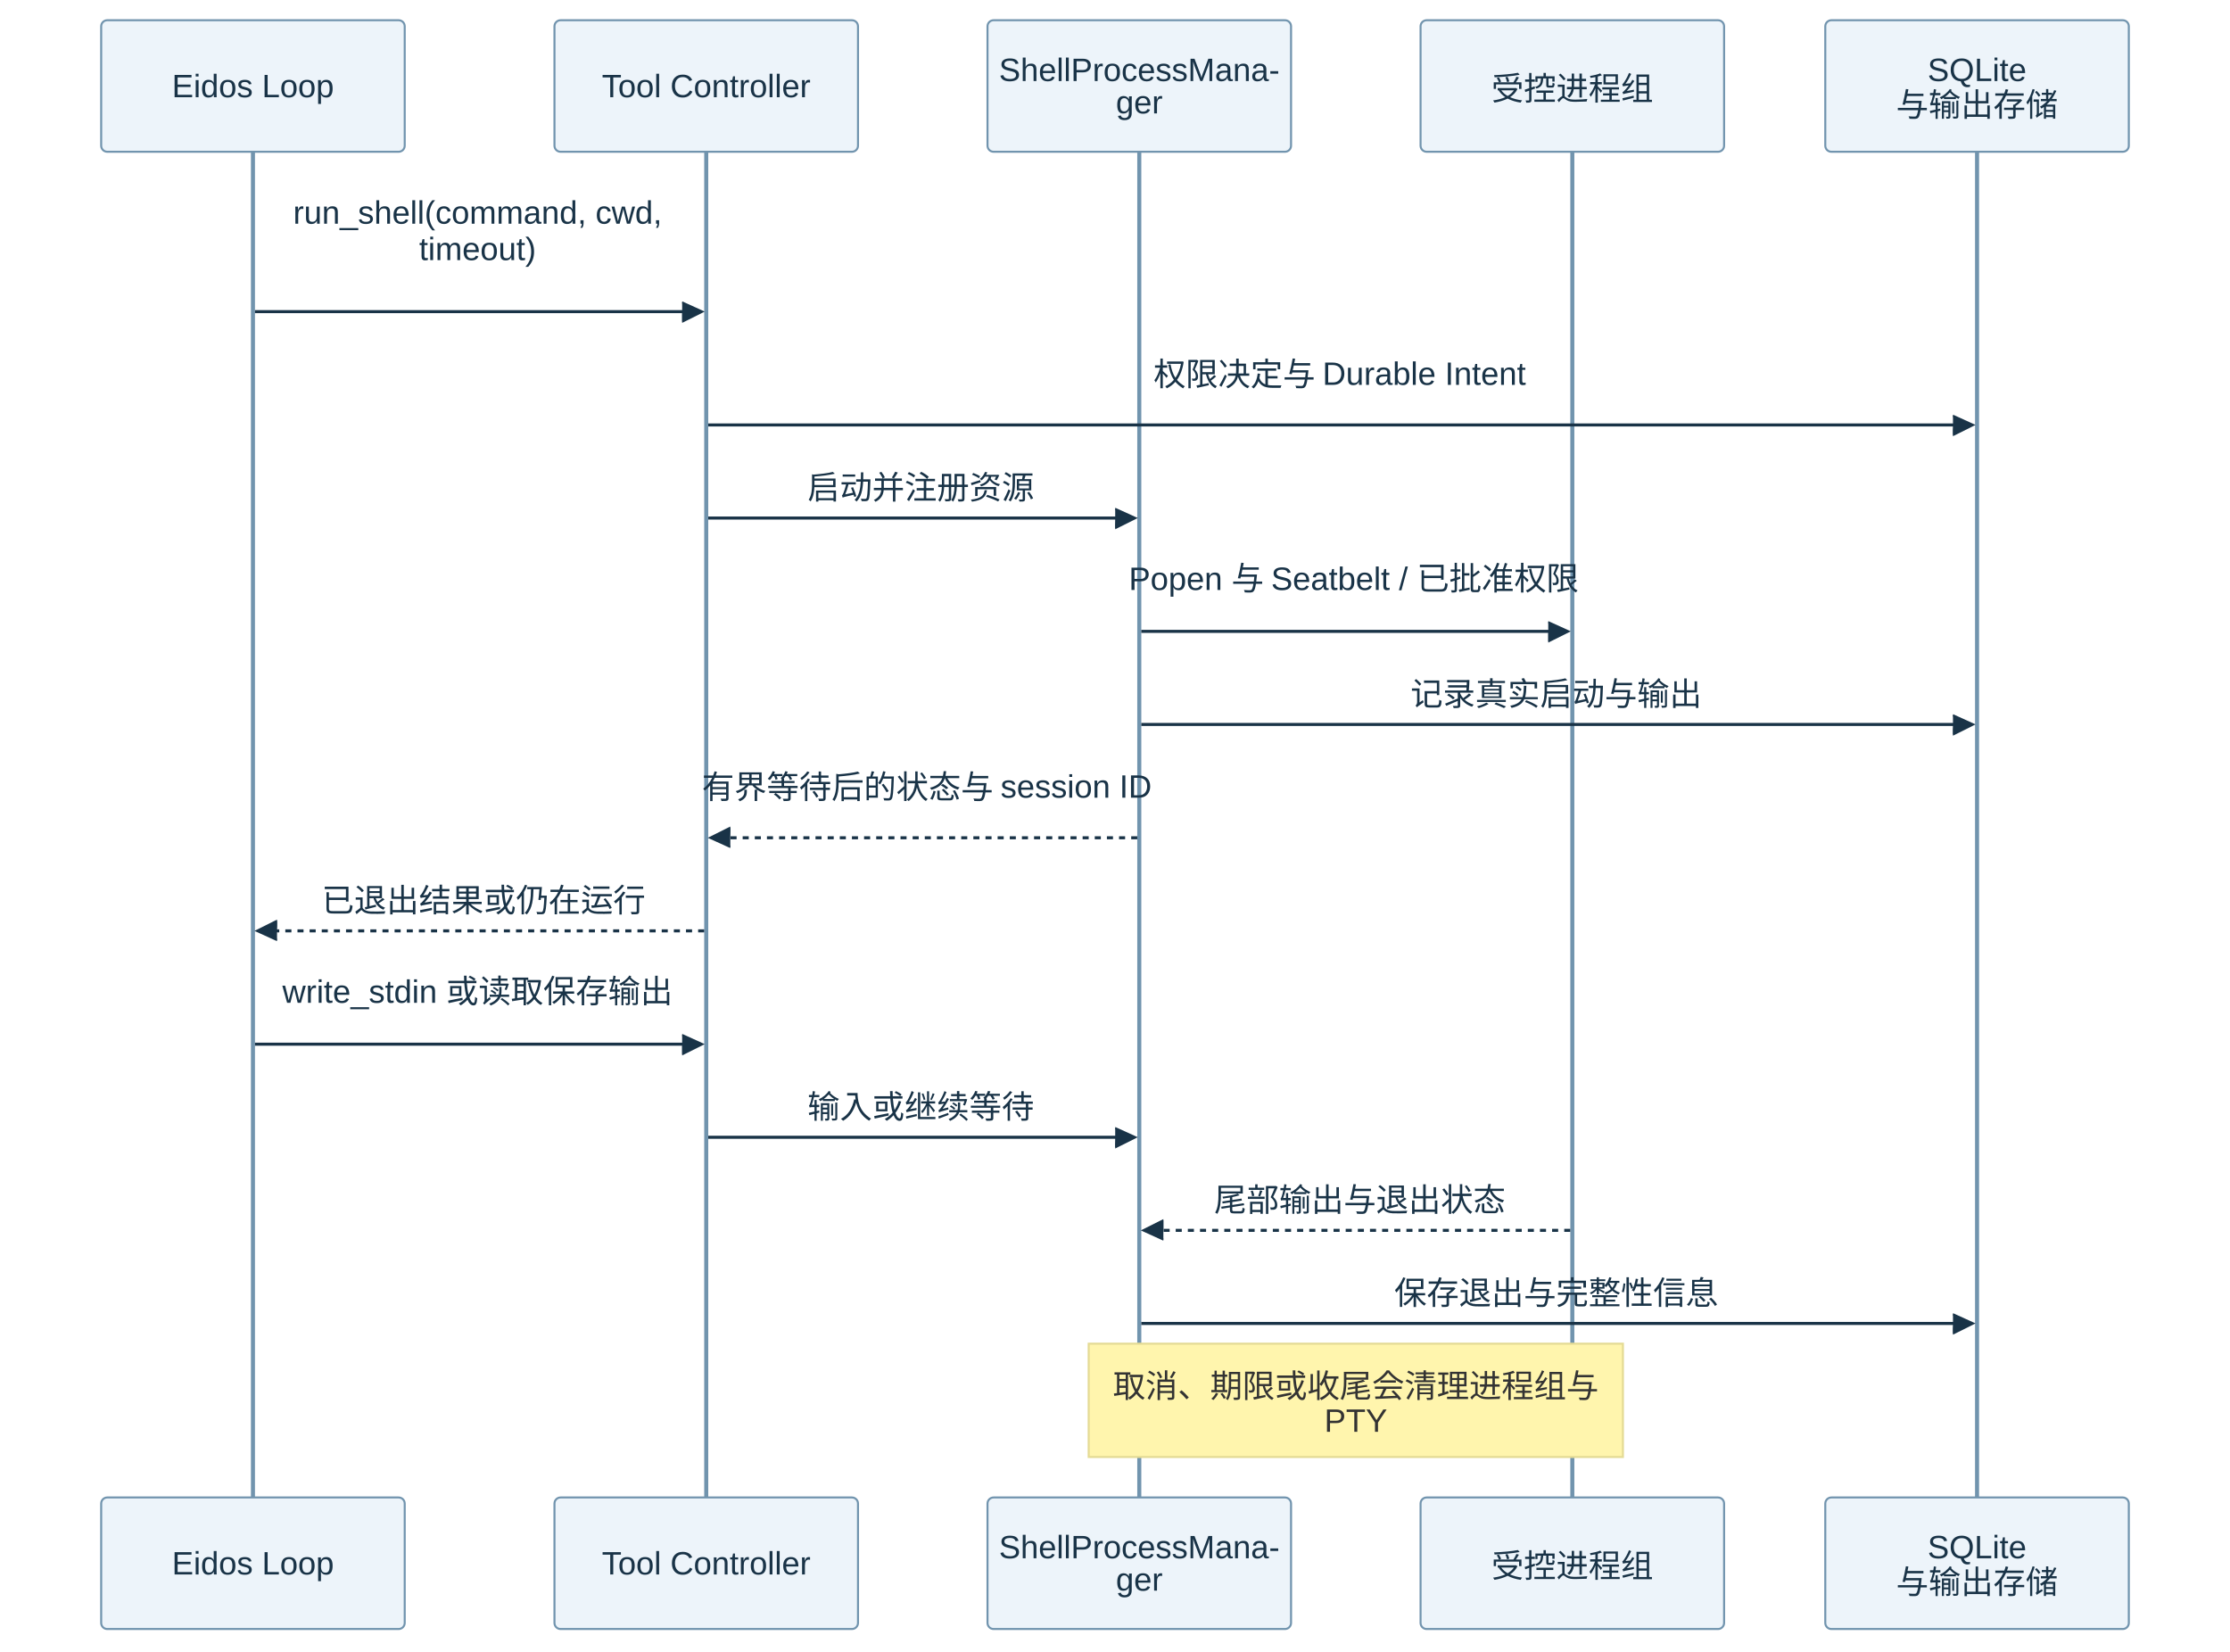
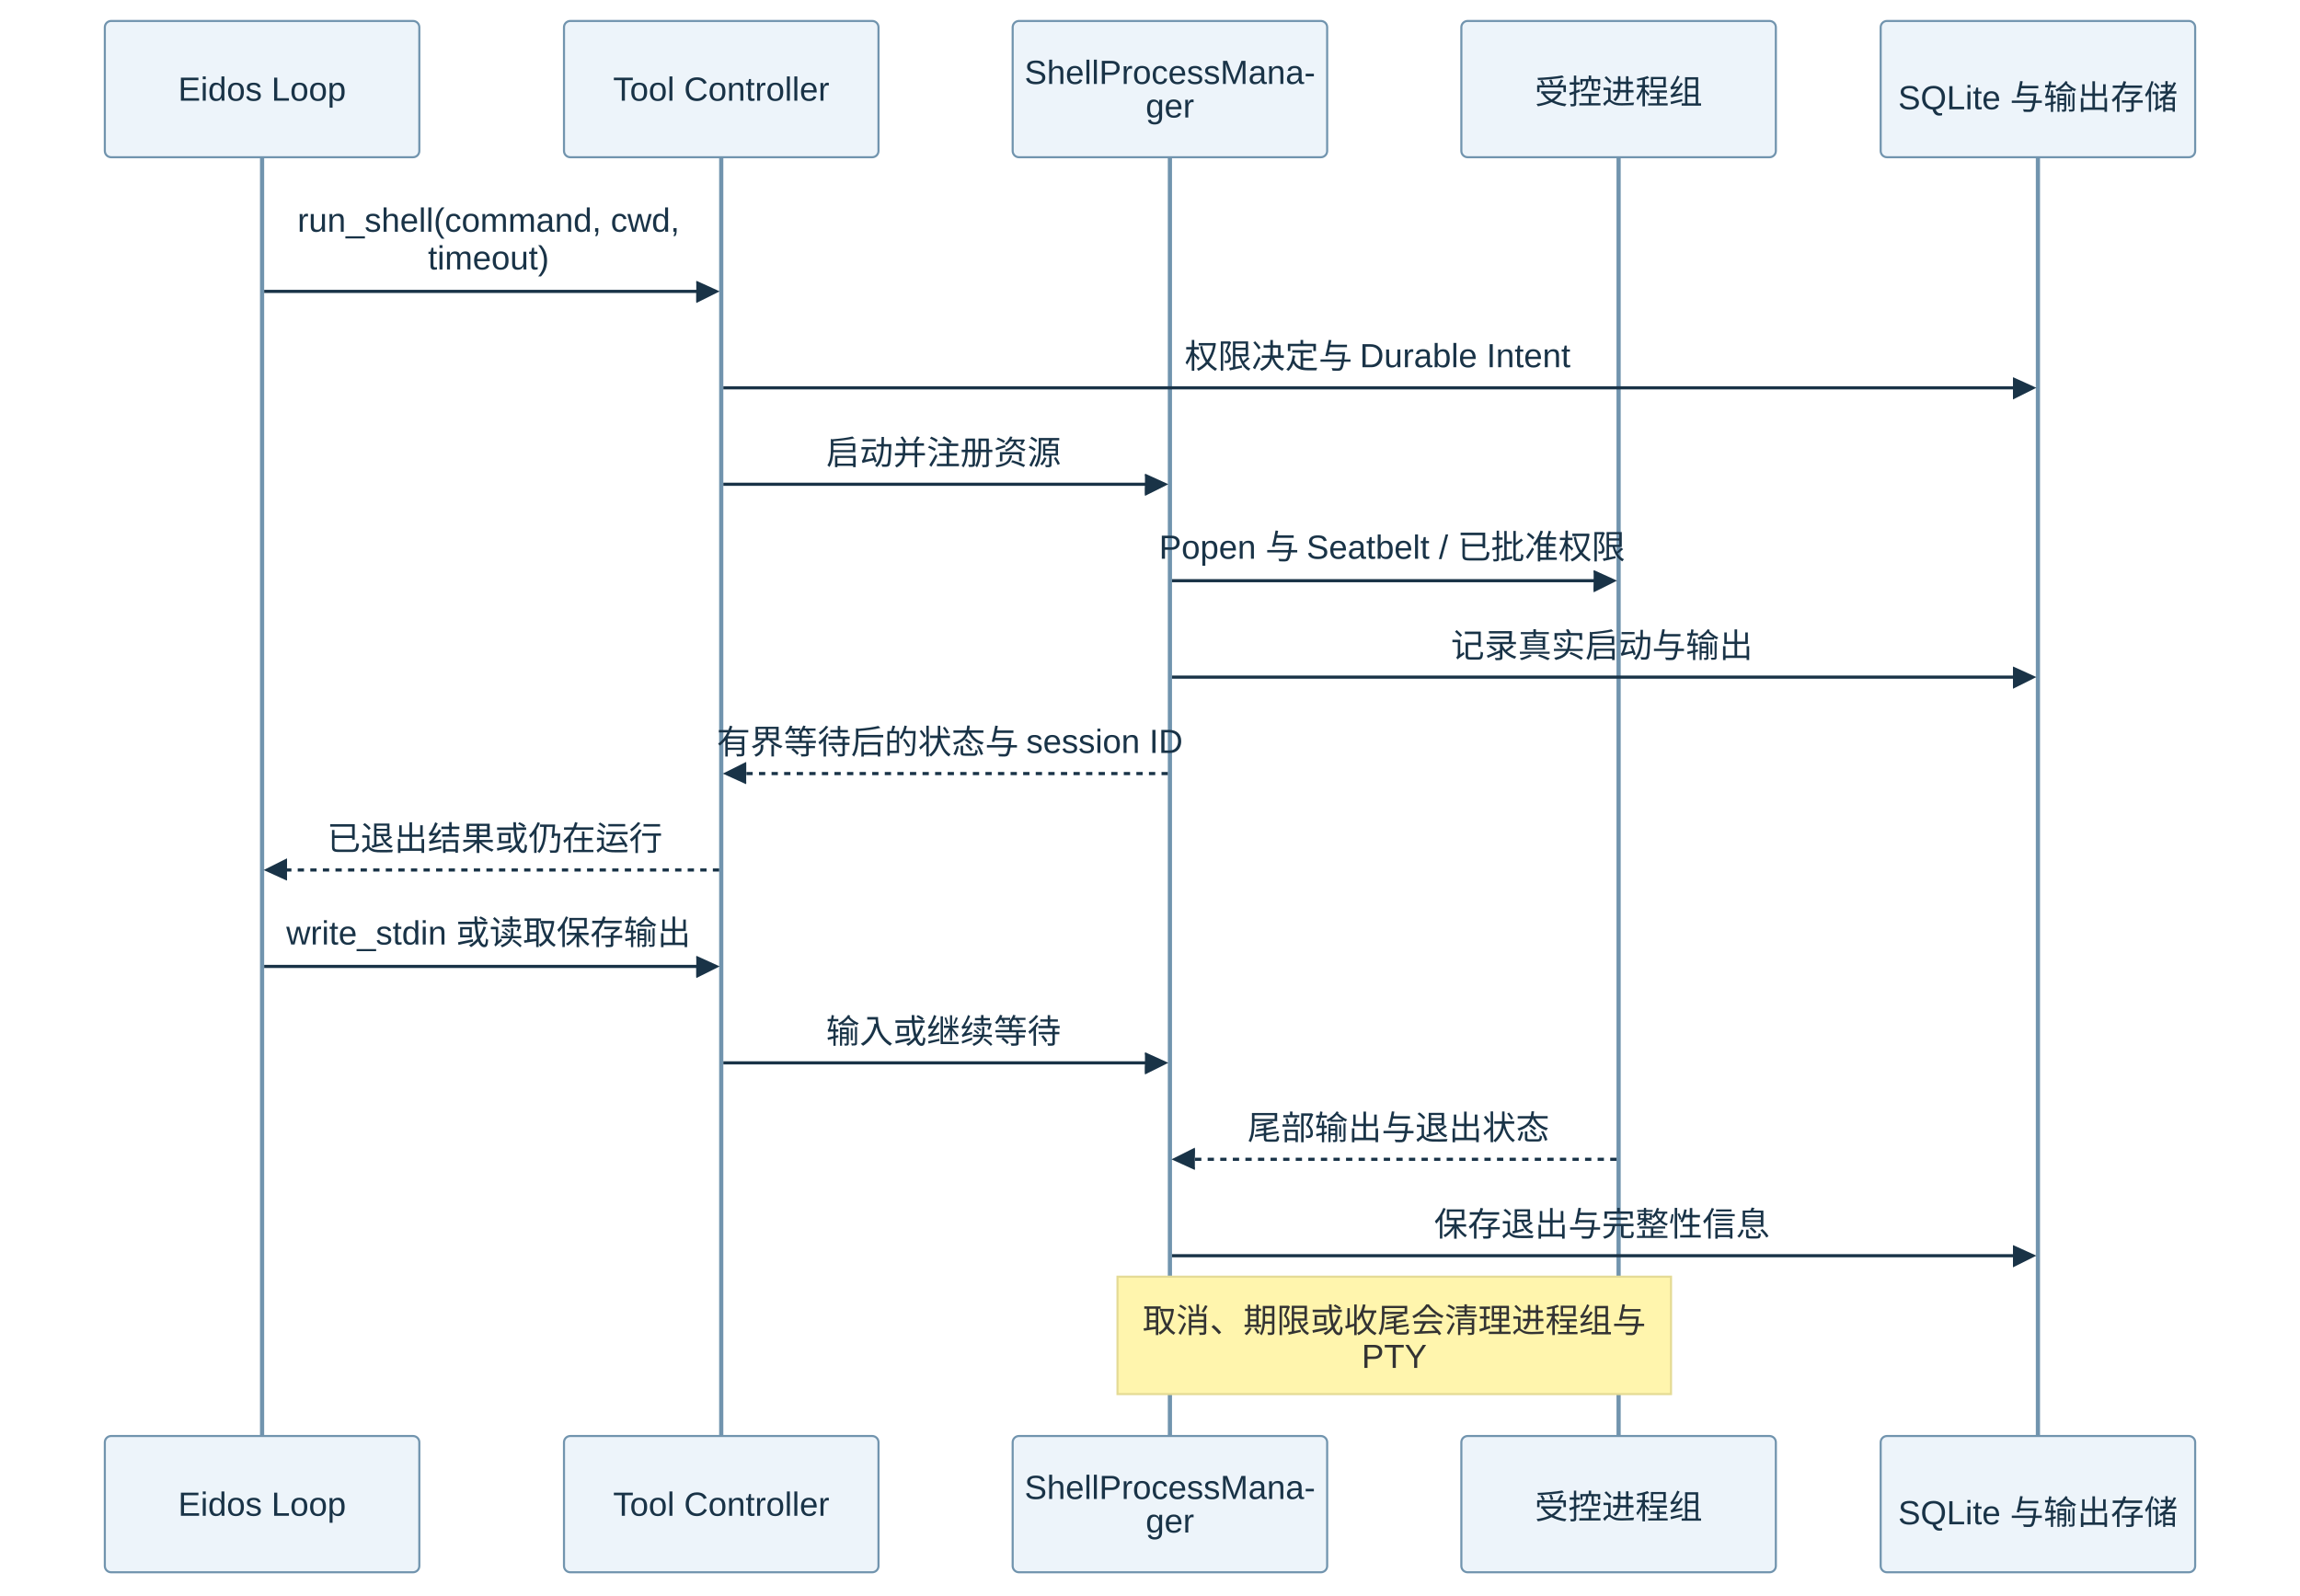
- <svg xmlns="http://www.w3.org/2000/svg" id="diagram-11-shell" width="1102" style="max-width: 1102px;" viewBox="-50 -10 1102 816" role="img" aria-roledescription="sequence" height="816" aria-labelledby="title-11-shell">
+ <svg xmlns="http://www.w3.org/2000/svg" id="diagram-11-shell" width="1097" style="max-width: 1097px;" viewBox="-50 -10 1097 761" role="img" aria-roledescription="sequence" height="761" aria-labelledby="title-11-shell">
  <g>
-     <rect x="852" y="730" fill="#eaeaea" stroke="#666" width="150" height="65" name="D" rx="3" ry="3" class="actor actor-bottom" />
-     <text x="927" y="762.5" dominant-baseline="central" alignment-baseline="central" class="actor actor-box" style="text-anchor: middle; font-size: 16px; font-weight: 400; font-family: Arial, &quot;PingFang SC&quot;, sans-serif;">
-       <tspan x="927" dy="-8">SQLite</tspan>
-     </text>
-     <text x="927" y="762.5" dominant-baseline="central" alignment-baseline="central" class="actor actor-box" style="text-anchor: middle; font-size: 16px; font-weight: 400; font-family: Arial, &quot;PingFang SC&quot;, sans-serif;">
-       <tspan x="927" dy="8">与输出存储</tspan>
+     <rect x="847" y="675" fill="#eaeaea" stroke="#666" width="150" height="65" name="D" rx="3" ry="3" class="actor actor-bottom" />
+     <text x="922" y="707.5" dominant-baseline="central" alignment-baseline="central" class="actor actor-box" style="text-anchor: middle; font-size: 16px; font-weight: 400; font-family: Arial, &quot;PingFang SC&quot;, sans-serif;">
+       <tspan x="922" dy="0">SQLite 与输出存储</tspan>
    </text>
  </g>
  <g>
-     <rect x="652" y="730" fill="#eaeaea" stroke="#666" width="150" height="65" name="P" rx="3" ry="3" class="actor actor-bottom" />
-     <text x="727" y="762.5" dominant-baseline="central" alignment-baseline="central" class="actor actor-box" style="text-anchor: middle; font-size: 16px; font-weight: 400; font-family: Arial, &quot;PingFang SC&quot;, sans-serif;">
-       <tspan x="727" dy="0">受控进程组</tspan>
+     <rect x="647" y="675" fill="#eaeaea" stroke="#666" width="150" height="65" name="P" rx="3" ry="3" class="actor actor-bottom" />
+     <text x="722" y="707.5" dominant-baseline="central" alignment-baseline="central" class="actor actor-box" style="text-anchor: middle; font-size: 16px; font-weight: 400; font-family: Arial, &quot;PingFang SC&quot;, sans-serif;">
+       <tspan x="722" dy="0">受控进程组</tspan>
    </text>
  </g>
  <g>
-     <rect x="438" y="730" fill="#eaeaea" stroke="#666" width="150" height="65" name="S" rx="3" ry="3" class="actor actor-bottom" />
-     <text x="513" y="762.5" dominant-baseline="central" alignment-baseline="central" class="actor actor-box" style="text-anchor: middle; font-size: 16px; font-weight: 400; font-family: Arial, &quot;PingFang SC&quot;, sans-serif;">
-       <tspan x="513" dy="-8">ShellProcessMana-</tspan>
+     <rect x="433" y="675" fill="#eaeaea" stroke="#666" width="150" height="65" name="S" rx="3" ry="3" class="actor actor-bottom" />
+     <text x="508" y="707.5" dominant-baseline="central" alignment-baseline="central" class="actor actor-box" style="text-anchor: middle; font-size: 16px; font-weight: 400; font-family: Arial, &quot;PingFang SC&quot;, sans-serif;">
+       <tspan x="508" dy="-8">ShellProcessMana-</tspan>
    </text>
-     <text x="513" y="762.5" dominant-baseline="central" alignment-baseline="central" class="actor actor-box" style="text-anchor: middle; font-size: 16px; font-weight: 400; font-family: Arial, &quot;PingFang SC&quot;, sans-serif;">
-       <tspan x="513" dy="8">ger</tspan>
+     <text x="508" y="707.5" dominant-baseline="central" alignment-baseline="central" class="actor actor-box" style="text-anchor: middle; font-size: 16px; font-weight: 400; font-family: Arial, &quot;PingFang SC&quot;, sans-serif;">
+       <tspan x="508" dy="8">ger</tspan>
    </text>
  </g>
  <g>
-     <rect x="224" y="730" fill="#eaeaea" stroke="#666" width="150" height="65" name="T" rx="3" ry="3" class="actor actor-bottom" />
-     <text x="299" y="762.5" dominant-baseline="central" alignment-baseline="central" class="actor actor-box" style="text-anchor: middle; font-size: 16px; font-weight: 400; font-family: Arial, &quot;PingFang SC&quot;, sans-serif;">
-       <tspan x="299" dy="0">Tool Controller</tspan>
+     <rect x="219" y="675" fill="#eaeaea" stroke="#666" width="150" height="65" name="T" rx="3" ry="3" class="actor actor-bottom" />
+     <text x="294" y="707.5" dominant-baseline="central" alignment-baseline="central" class="actor actor-box" style="text-anchor: middle; font-size: 16px; font-weight: 400; font-family: Arial, &quot;PingFang SC&quot;, sans-serif;">
+       <tspan x="294" dy="0">Tool Controller</tspan>
    </text>
  </g>
  <g>
-     <rect x="0" y="730" fill="#eaeaea" stroke="#666" width="150" height="65" name="L" rx="3" ry="3" class="actor actor-bottom" />
-     <text x="75" y="762.5" dominant-baseline="central" alignment-baseline="central" class="actor actor-box" style="text-anchor: middle; font-size: 16px; font-weight: 400; font-family: Arial, &quot;PingFang SC&quot;, sans-serif;">
+     <rect x="0" y="675" fill="#eaeaea" stroke="#666" width="150" height="65" name="L" rx="3" ry="3" class="actor actor-bottom" />
+     <text x="75" y="707.5" dominant-baseline="central" alignment-baseline="central" class="actor actor-box" style="text-anchor: middle; font-size: 16px; font-weight: 400; font-family: Arial, &quot;PingFang SC&quot;, sans-serif;">
      <tspan x="75" dy="0">Eidos Loop</tspan>
    </text>
  </g>
  <g>
-     <line id="actor9" x1="927" y1="65" x2="927" y2="730" class="actor-line 200" stroke-width="0.5px" stroke="#999" name="D" data-et="life-line" data-id="D" />
+     <line id="actor9" x1="922" y1="65" x2="922" y2="675" class="actor-line 200" stroke-width="0.5px" stroke="#999" name="D" data-et="life-line" data-id="D" />
    <g id="root-9" data-et="participant" data-type="participant" data-id="D">
-       <rect x="852" y="0" fill="#eaeaea" stroke="#666" width="150" height="65" name="D" rx="3" ry="3" class="actor actor-top" />
-       <text x="927" y="32.5" dominant-baseline="central" alignment-baseline="central" class="actor actor-box" style="text-anchor: middle; font-size: 16px; font-weight: 400; font-family: Arial, &quot;PingFang SC&quot;, sans-serif;">
-         <tspan x="927" dy="-8">SQLite</tspan>
-       </text>
-       <text x="927" y="32.5" dominant-baseline="central" alignment-baseline="central" class="actor actor-box" style="text-anchor: middle; font-size: 16px; font-weight: 400; font-family: Arial, &quot;PingFang SC&quot;, sans-serif;">
-         <tspan x="927" dy="8">与输出存储</tspan>
+       <rect x="847" y="0" fill="#eaeaea" stroke="#666" width="150" height="65" name="D" rx="3" ry="3" class="actor actor-top" />
+       <text x="922" y="32.5" dominant-baseline="central" alignment-baseline="central" class="actor actor-box" style="text-anchor: middle; font-size: 16px; font-weight: 400; font-family: Arial, &quot;PingFang SC&quot;, sans-serif;">
+         <tspan x="922" dy="0">SQLite 与输出存储</tspan>
      </text>
    </g>
  </g>
  <g>
-     <line id="actor8" x1="727" y1="65" x2="727" y2="730" class="actor-line 200" stroke-width="0.5px" stroke="#999" name="P" data-et="life-line" data-id="P" />
+     <line id="actor8" x1="722" y1="65" x2="722" y2="675" class="actor-line 200" stroke-width="0.5px" stroke="#999" name="P" data-et="life-line" data-id="P" />
    <g id="root-8" data-et="participant" data-type="participant" data-id="P">
-       <rect x="652" y="0" fill="#eaeaea" stroke="#666" width="150" height="65" name="P" rx="3" ry="3" class="actor actor-top" />
-       <text x="727" y="32.5" dominant-baseline="central" alignment-baseline="central" class="actor actor-box" style="text-anchor: middle; font-size: 16px; font-weight: 400; font-family: Arial, &quot;PingFang SC&quot;, sans-serif;">
-         <tspan x="727" dy="0">受控进程组</tspan>
+       <rect x="647" y="0" fill="#eaeaea" stroke="#666" width="150" height="65" name="P" rx="3" ry="3" class="actor actor-top" />
+       <text x="722" y="32.5" dominant-baseline="central" alignment-baseline="central" class="actor actor-box" style="text-anchor: middle; font-size: 16px; font-weight: 400; font-family: Arial, &quot;PingFang SC&quot;, sans-serif;">
+         <tspan x="722" dy="0">受控进程组</tspan>
      </text>
    </g>
  </g>
  <g>
-     <line id="actor7" x1="513" y1="65" x2="513" y2="730" class="actor-line 200" stroke-width="0.5px" stroke="#999" name="S" data-et="life-line" data-id="S" />
+     <line id="actor7" x1="508" y1="65" x2="508" y2="675" class="actor-line 200" stroke-width="0.5px" stroke="#999" name="S" data-et="life-line" data-id="S" />
    <g id="root-7" data-et="participant" data-type="participant" data-id="S">
-       <rect x="438" y="0" fill="#eaeaea" stroke="#666" width="150" height="65" name="S" rx="3" ry="3" class="actor actor-top" />
-       <text x="513" y="32.5" dominant-baseline="central" alignment-baseline="central" class="actor actor-box" style="text-anchor: middle; font-size: 16px; font-weight: 400; font-family: Arial, &quot;PingFang SC&quot;, sans-serif;">
-         <tspan x="513" dy="-8">ShellProcessMana-</tspan>
+       <rect x="433" y="0" fill="#eaeaea" stroke="#666" width="150" height="65" name="S" rx="3" ry="3" class="actor actor-top" />
+       <text x="508" y="32.5" dominant-baseline="central" alignment-baseline="central" class="actor actor-box" style="text-anchor: middle; font-size: 16px; font-weight: 400; font-family: Arial, &quot;PingFang SC&quot;, sans-serif;">
+         <tspan x="508" dy="-8">ShellProcessMana-</tspan>
      </text>
-       <text x="513" y="32.5" dominant-baseline="central" alignment-baseline="central" class="actor actor-box" style="text-anchor: middle; font-size: 16px; font-weight: 400; font-family: Arial, &quot;PingFang SC&quot;, sans-serif;">
-         <tspan x="513" dy="8">ger</tspan>
+       <text x="508" y="32.5" dominant-baseline="central" alignment-baseline="central" class="actor actor-box" style="text-anchor: middle; font-size: 16px; font-weight: 400; font-family: Arial, &quot;PingFang SC&quot;, sans-serif;">
+         <tspan x="508" dy="8">ger</tspan>
      </text>
    </g>
  </g>
  <g>
-     <line id="actor6" x1="299" y1="65" x2="299" y2="730" class="actor-line 200" stroke-width="0.5px" stroke="#999" name="T" data-et="life-line" data-id="T" />
+     <line id="actor6" x1="294" y1="65" x2="294" y2="675" class="actor-line 200" stroke-width="0.5px" stroke="#999" name="T" data-et="life-line" data-id="T" />
    <g id="root-6" data-et="participant" data-type="participant" data-id="T">
-       <rect x="224" y="0" fill="#eaeaea" stroke="#666" width="150" height="65" name="T" rx="3" ry="3" class="actor actor-top" />
-       <text x="299" y="32.5" dominant-baseline="central" alignment-baseline="central" class="actor actor-box" style="text-anchor: middle; font-size: 16px; font-weight: 400; font-family: Arial, &quot;PingFang SC&quot;, sans-serif;">
-         <tspan x="299" dy="0">Tool Controller</tspan>
+       <rect x="219" y="0" fill="#eaeaea" stroke="#666" width="150" height="65" name="T" rx="3" ry="3" class="actor actor-top" />
+       <text x="294" y="32.5" dominant-baseline="central" alignment-baseline="central" class="actor actor-box" style="text-anchor: middle; font-size: 16px; font-weight: 400; font-family: Arial, &quot;PingFang SC&quot;, sans-serif;">
+         <tspan x="294" dy="0">Tool Controller</tspan>
      </text>
    </g>
  </g>
  <g>
-     <line id="actor5" x1="75" y1="65" x2="75" y2="730" class="actor-line 200" stroke-width="0.5px" stroke="#999" name="L" data-et="life-line" data-id="L" />
+     <line id="actor5" x1="75" y1="65" x2="75" y2="675" class="actor-line 200" stroke-width="0.5px" stroke="#999" name="L" data-et="life-line" data-id="L" />
    <g id="root-5" data-et="participant" data-type="participant" data-id="L">
      <rect x="0" y="0" fill="#eaeaea" stroke="#666" width="150" height="65" name="L" rx="3" ry="3" class="actor actor-top" />
      <text x="75" y="32.5" dominant-baseline="central" alignment-baseline="central" class="actor actor-box" style="text-anchor: middle; font-size: 16px; font-weight: 400; font-family: Arial, &quot;PingFang SC&quot;, sans-serif;">
        <tspan x="75" dy="0">Eidos Loop</tspan>
      </text>
    </g>
  </g>
  <style>#diagram-11-shell{font-family:Arial,PingFang SC,sans-serif;font-size:16px;fill:#193347;}@keyframes edge-animation-frame{from{stroke-dashoffset:0;}}@keyframes dash{to{stroke-dashoffset:0;}}#diagram-11-shell .edge-animation-slow{stroke-dasharray:9,5!important;stroke-dashoffset:900;animation:dash 50s linear infinite;stroke-linecap:round;}#diagram-11-shell .edge-animation-fast{stroke-dasharray:9,5!important;stroke-dashoffset:900;animation:dash 20s linear infinite;stroke-linecap:round;}#diagram-11-shell .error-icon{fill:#fbf5e9;}#diagram-11-shell .error-text{fill:#040a16;stroke:#040a16;}#diagram-11-shell .edge-thickness-normal{stroke-width:1px;}#diagram-11-shell .edge-thickness-thick{stroke-width:3.5px;}#diagram-11-shell .edge-pattern-solid{stroke-dasharray:0;}#diagram-11-shell .edge-thickness-invisible{stroke-width:0;fill:none;}#diagram-11-shell .edge-pattern-dashed{stroke-dasharray:3;}#diagram-11-shell .edge-pattern-dotted{stroke-dasharray:2;}#diagram-11-shell .marker{fill:#526575;stroke:#526575;}#diagram-11-shell .marker.cross{stroke:#526575;}#diagram-11-shell svg{font-family:Arial,PingFang SC,sans-serif;font-size:16px;}#diagram-11-shell p{margin:0;}#diagram-11-shell .actor{stroke:#7194ae;fill:#edf4fa;stroke-width:1;}#diagram-11-shell rect.actor.outer-path[data-look="neo"]{filter:drop-shadow( 1px 2px 2px rgba(185,185,185,1));}#diagram-11-shell rect.note[data-look="neo"]{stroke:hsl(52.683, 60%, 73.922%);fill:#fff5ad;filter:drop-shadow( 1px 2px 2px rgba(185,185,185,1));}#diagram-11-shell text.actor&gt;tspan{fill:#193347;stroke:none;}#diagram-11-shell .actor-line{stroke:#7194ae;}#diagram-11-shell .innerArc{stroke-width:1.5;stroke-dasharray:none;}#diagram-11-shell .messageLine0{stroke-width:1.5;stroke-dasharray:none;stroke:#193347;}#diagram-11-shell .messageLine1{stroke-width:1.5;stroke-dasharray:2,2;stroke:#193347;}#diagram-11-shell [id$="-arrowhead"] path{fill:#193347;stroke:#193347;}#diagram-11-shell .sequenceNumber{fill:#ad9a8a;}#diagram-11-shell [id$="-sequencenumber"]{fill:#193347;}#diagram-11-shell [id$="-crosshead"] path{fill:#193347;stroke:#193347;}#diagram-11-shell .messageText{fill:#193347;stroke:none;}#diagram-11-shell .labelBox{stroke:#7194ae;fill:#edf4fa;filter:none;}#diagram-11-shell .labelText,#diagram-11-shell .labelText&gt;tspan{fill:#193347;stroke:none;}#diagram-11-shell .loopText,#diagram-11-shell .loopText&gt;tspan{fill:#193347;stroke:none;}#diagram-11-shell .sectionTitle,#diagram-11-shell .sectionTitle&gt;tspan{fill:#193347;stroke:none;}#diagram-11-shell .loopLine{stroke-width:2px;stroke-dasharray:2,2;stroke:#7194ae;fill:#7194ae;}#diagram-11-shell .note{stroke:hsl(52.683, 60%, 73.922%);fill:#fff5ad;}#diagram-11-shell .noteText,#diagram-11-shell .noteText&gt;tspan{fill:#333;stroke:none;font-weight:normal;}#diagram-11-shell .activation0{fill:#edf6f4;stroke:hsl(166.667, 33.333%, 84.706%);}#diagram-11-shell .activation1{fill:#edf6f4;stroke:hsl(166.667, 33.333%, 84.706%);}#diagram-11-shell .activation2{fill:#edf6f4;stroke:hsl(166.667, 33.333%, 84.706%);}#diagram-11-shell .actorPopupMenu{position:absolute;}#diagram-11-shell .actorPopupMenuPanel{position:absolute;fill:#edf4fa;box-shadow:0px 8px 16px 0px rgba(0,0,0,0.2);filter:drop-shadow(3px 5px 2px rgb(0 0 0 / 0.4));}#diagram-11-shell .actor-man circle,#diagram-11-shell line{fill:#edf4fa;stroke-width:2px;}#diagram-11-shell g rect.rect{filter:drop-shadow( 1px 2px 2px rgba(185,185,185,1));stroke:#7194ae;}#diagram-11-shell .node .neo-node{stroke:#7194ae;}#diagram-11-shell [data-look="neo"].node rect,#diagram-11-shell [data-look="neo"].cluster rect,#diagram-11-shell [data-look="neo"].node polygon{stroke:url(#diagram-11-shell-gradient);filter:drop-shadow( 1px 2px 2px rgba(185,185,185,1));}#diagram-11-shell [data-look="neo"].swimlane.cluster rect{filter:none;}#diagram-11-shell [data-look="neo"].node path{stroke:url(#diagram-11-shell-gradient);stroke-width:1px;}#diagram-11-shell [data-look="neo"].node .outer-path{filter:drop-shadow( 1px 2px 2px rgba(185,185,185,1));}#diagram-11-shell [data-look="neo"].node .neo-line path{stroke:#7194ae;filter:none;}#diagram-11-shell [data-look="neo"].node circle{stroke:url(#diagram-11-shell-gradient);filter:drop-shadow( 1px 2px 2px rgba(185,185,185,1));}#diagram-11-shell [data-look="neo"].node circle .state-start{fill:#000000;}#diagram-11-shell [data-look="neo"].icon-shape .icon{fill:url(#diagram-11-shell-gradient);filter:drop-shadow( 1px 2px 2px rgba(185,185,185,1));}#diagram-11-shell [data-look="neo"].icon-shape .icon-neo path{stroke:url(#diagram-11-shell-gradient);filter:drop-shadow( 1px 2px 2px rgba(185,185,185,1));}#diagram-11-shell :root{--mermaid-font-family:Arial,PingFang SC,sans-serif;}</style>
  <g />
  <defs>
    <symbol id="diagram-11-shell-computer" width="24" height="24">
      <path transform="scale(.5)" d="M2 2v13h20v-13h-20zm18 11h-16v-9h16v9zm-10.228 6l.466-1h3.524l.467 1h-4.457zm14.228 3h-24l2-6h2.104l-1.33 4h18.45l-1.297-4h2.073l2 6zm-5-10h-14v-7h14v7z" />
    </symbol>
  </defs>
  <defs>
    <symbol id="diagram-11-shell-database" fill-rule="evenodd" clip-rule="evenodd">
      <path transform="scale(.5)" d="M12.258.001l.256.004.255.005.253.008.251.01.249.012.247.015.246.016.242.019.241.02.239.023.236.024.233.027.231.028.229.031.225.032.223.034.22.036.217.038.214.04.211.041.208.043.205.045.201.046.198.048.194.05.191.051.187.053.183.054.18.056.175.057.172.059.168.06.163.061.16.063.155.064.15.066.074.033.073.033.071.034.07.034.069.035.068.035.067.035.066.035.064.036.064.036.062.036.06.036.06.037.058.037.058.037.055.038.055.038.053.038.052.038.051.039.05.039.048.039.047.039.045.04.044.04.043.04.041.04.04.041.039.041.037.041.036.041.034.041.033.042.032.042.03.042.029.042.027.042.026.043.024.043.023.043.021.043.02.043.018.044.017.043.015.044.013.044.012.044.011.045.009.044.007.045.006.045.004.045.002.045.001.045v17l-.001.045-.002.045-.004.045-.006.045-.007.045-.009.044-.011.045-.012.044-.013.044-.015.044-.017.043-.018.044-.02.043-.021.043-.023.043-.024.043-.026.043-.027.042-.029.042-.03.042-.032.042-.033.042-.034.041-.036.041-.037.041-.039.041-.04.041-.041.04-.043.04-.044.04-.045.04-.047.039-.048.039-.05.039-.051.039-.052.038-.053.038-.055.038-.055.038-.058.037-.058.037-.06.037-.06.036-.062.036-.064.036-.064.036-.066.035-.067.035-.068.035-.069.035-.07.034-.071.034-.073.033-.074.033-.15.066-.155.064-.16.063-.163.061-.168.06-.172.059-.175.057-.18.056-.183.054-.187.053-.191.051-.194.05-.198.048-.201.046-.205.045-.208.043-.211.041-.214.04-.217.038-.22.036-.223.034-.225.032-.229.031-.231.028-.233.027-.236.024-.239.023-.241.02-.242.019-.246.016-.247.015-.249.012-.251.01-.253.008-.255.005-.256.004-.258.001-.258-.001-.256-.004-.255-.005-.253-.008-.251-.01-.249-.012-.247-.015-.245-.016-.243-.019-.241-.02-.238-.023-.236-.024-.234-.027-.231-.028-.228-.031-.226-.032-.223-.034-.22-.036-.217-.038-.214-.04-.211-.041-.208-.043-.204-.045-.201-.046-.198-.048-.195-.05-.19-.051-.187-.053-.184-.054-.179-.056-.176-.057-.172-.059-.167-.06-.164-.061-.159-.063-.155-.064-.151-.066-.074-.033-.072-.033-.072-.034-.07-.034-.069-.035-.068-.035-.067-.035-.066-.035-.064-.036-.063-.036-.062-.036-.061-.036-.06-.037-.058-.037-.057-.037-.056-.038-.055-.038-.053-.038-.052-.038-.051-.039-.049-.039-.049-.039-.046-.039-.046-.04-.044-.04-.043-.04-.041-.04-.04-.041-.039-.041-.037-.041-.036-.041-.034-.041-.033-.042-.032-.042-.03-.042-.029-.042-.027-.042-.026-.043-.024-.043-.023-.043-.021-.043-.02-.043-.018-.044-.017-.043-.015-.044-.013-.044-.012-.044-.011-.045-.009-.044-.007-.045-.006-.045-.004-.045-.002-.045-.001-.045v-17l.001-.045.002-.045.004-.045.006-.045.007-.045.009-.044.011-.045.012-.044.013-.044.015-.044.017-.043.018-.044.02-.043.021-.043.023-.043.024-.043.026-.043.027-.042.029-.042.03-.042.032-.042.033-.042.034-.041.036-.041.037-.041.039-.041.04-.041.041-.04.043-.04.044-.04.046-.04.046-.039.049-.039.049-.039.051-.039.052-.038.053-.038.055-.038.056-.038.057-.037.058-.037.06-.037.061-.036.062-.036.063-.036.064-.036.066-.035.067-.035.068-.035.069-.035.07-.034.072-.034.072-.033.074-.033.151-.066.155-.064.159-.063.164-.061.167-.06.172-.059.176-.057.179-.056.184-.054.187-.053.19-.051.195-.05.198-.048.201-.046.204-.045.208-.043.211-.041.214-.04.217-.038.22-.036.223-.034.226-.032.228-.031.231-.028.234-.027.236-.024.238-.023.241-.02.243-.019.245-.016.247-.015.249-.012.251-.01.253-.008.255-.005.256-.004.258-.001.258.001zm-9.258 20.499v.01l.001.021.003.021.004.022.005.021.006.022.007.022.009.023.01.022.011.023.012.023.013.023.015.023.016.024.017.023.018.024.019.024.021.024.022.025.023.024.024.025.052.049.056.05.061.051.066.051.07.051.075.051.079.052.084.052.088.052.092.052.097.052.102.051.105.052.11.052.114.051.119.051.123.051.127.05.131.05.135.05.139.048.144.049.147.047.152.047.155.047.16.045.163.045.167.043.171.043.176.041.178.041.183.039.187.039.19.037.194.035.197.035.202.033.204.031.209.03.212.029.216.027.219.025.222.024.226.021.23.02.233.018.236.016.24.015.243.012.246.01.249.008.253.005.256.004.259.001.26-.001.257-.004.254-.005.25-.008.247-.011.244-.012.241-.014.237-.016.233-.018.231-.021.226-.021.224-.024.22-.026.216-.027.212-.028.21-.031.205-.031.202-.034.198-.034.194-.036.191-.037.187-.039.183-.04.179-.04.175-.042.172-.043.168-.044.163-.045.16-.046.155-.046.152-.047.148-.048.143-.049.139-.049.136-.05.131-.05.126-.05.123-.051.118-.052.114-.051.11-.052.106-.052.101-.052.096-.052.092-.052.088-.053.083-.051.079-.052.074-.052.07-.051.065-.051.06-.051.056-.05.051-.05.023-.024.023-.025.021-.024.02-.024.019-.024.018-.024.017-.024.015-.023.014-.024.013-.023.012-.023.01-.023.01-.022.008-.022.006-.022.006-.022.004-.022.004-.021.001-.021.001-.021v-4.127l-.077.055-.08.053-.083.054-.085.053-.087.052-.09.052-.093.051-.095.05-.097.05-.1.049-.102.049-.105.048-.106.047-.109.047-.111.046-.114.045-.115.045-.118.044-.12.043-.122.042-.124.042-.126.041-.128.04-.13.04-.132.038-.134.038-.135.037-.138.037-.139.035-.142.035-.143.034-.144.033-.147.032-.148.031-.15.03-.151.03-.153.029-.154.027-.156.027-.158.026-.159.025-.161.024-.162.023-.163.022-.165.021-.166.02-.167.019-.169.018-.169.017-.171.016-.173.015-.173.014-.175.013-.175.012-.177.011-.178.01-.179.008-.179.008-.181.006-.182.005-.182.004-.184.003-.184.002h-.37l-.184-.002-.184-.003-.182-.004-.182-.005-.181-.006-.179-.008-.179-.008-.178-.01-.176-.011-.176-.012-.175-.013-.173-.014-.172-.015-.171-.016-.17-.017-.169-.018-.167-.019-.166-.02-.165-.021-.163-.022-.162-.023-.161-.024-.159-.025-.157-.026-.156-.027-.155-.027-.153-.029-.151-.03-.15-.03-.148-.031-.146-.032-.145-.033-.143-.034-.141-.035-.14-.035-.137-.037-.136-.037-.134-.038-.132-.038-.13-.04-.128-.04-.126-.041-.124-.042-.122-.042-.12-.044-.117-.043-.116-.045-.113-.045-.112-.046-.109-.047-.106-.047-.105-.048-.102-.049-.1-.049-.097-.05-.095-.05-.093-.052-.09-.051-.087-.052-.085-.053-.083-.054-.08-.054-.077-.054v4.127zm0-5.654v.011l.001.021.003.021.004.021.005.022.006.022.007.022.009.022.01.022.011.023.012.023.013.023.015.024.016.023.017.024.018.024.019.024.021.024.022.024.023.025.024.024.052.05.056.05.061.05.066.051.07.051.075.052.079.051.084.052.088.052.092.052.097.052.102.052.105.052.11.051.114.051.119.052.123.05.127.051.131.05.135.049.139.049.144.048.147.048.152.047.155.046.16.045.163.045.167.044.171.042.176.042.178.04.183.04.187.038.19.037.194.036.197.034.202.033.204.032.209.03.212.028.216.027.219.025.222.024.226.022.23.02.233.018.236.016.24.014.243.012.246.01.249.008.253.006.256.003.259.001.26-.001.257-.003.254-.006.25-.008.247-.01.244-.012.241-.015.237-.016.233-.018.231-.02.226-.022.224-.024.22-.025.216-.027.212-.029.21-.03.205-.032.202-.033.198-.035.194-.036.191-.037.187-.039.183-.039.179-.041.175-.042.172-.043.168-.044.163-.045.16-.045.155-.047.152-.047.148-.048.143-.048.139-.05.136-.049.131-.05.126-.051.123-.051.118-.051.114-.052.11-.052.106-.052.101-.052.096-.052.092-.052.088-.052.083-.052.079-.052.074-.051.07-.052.065-.051.06-.05.056-.051.051-.049.023-.025.023-.024.021-.025.02-.024.019-.024.018-.024.017-.024.015-.023.014-.023.013-.024.012-.022.01-.023.01-.023.008-.022.006-.022.006-.022.004-.021.004-.022.001-.021.001-.021v-4.139l-.077.054-.08.054-.083.054-.085.052-.087.053-.09.051-.093.051-.095.051-.097.05-.1.049-.102.049-.105.048-.106.047-.109.047-.111.046-.114.045-.115.044-.118.044-.12.044-.122.042-.124.042-.126.041-.128.04-.13.039-.132.039-.134.038-.135.037-.138.036-.139.036-.142.035-.143.033-.144.033-.147.033-.148.031-.15.03-.151.03-.153.028-.154.028-.156.027-.158.026-.159.025-.161.024-.162.023-.163.022-.165.021-.166.02-.167.019-.169.018-.169.017-.171.016-.173.015-.173.014-.175.013-.175.012-.177.011-.178.009-.179.009-.179.007-.181.007-.182.005-.182.004-.184.003-.184.002h-.37l-.184-.002-.184-.003-.182-.004-.182-.005-.181-.007-.179-.007-.179-.009-.178-.009-.176-.011-.176-.012-.175-.013-.173-.014-.172-.015-.171-.016-.17-.017-.169-.018-.167-.019-.166-.02-.165-.021-.163-.022-.162-.023-.161-.024-.159-.025-.157-.026-.156-.027-.155-.028-.153-.028-.151-.03-.15-.03-.148-.031-.146-.033-.145-.033-.143-.033-.141-.035-.14-.036-.137-.036-.136-.037-.134-.038-.132-.039-.13-.039-.128-.04-.126-.041-.124-.042-.122-.043-.12-.043-.117-.044-.116-.044-.113-.046-.112-.046-.109-.046-.106-.047-.105-.048-.102-.049-.1-.049-.097-.05-.095-.051-.093-.051-.09-.051-.087-.053-.085-.052-.083-.054-.08-.054-.077-.054v4.139zm0-5.666v.011l.001.02.003.022.004.021.005.022.006.021.007.022.009.023.01.022.011.023.012.023.013.023.015.023.016.024.017.024.018.023.019.024.021.025.022.024.023.024.024.025.052.05.056.05.061.05.066.051.07.051.075.052.079.051.084.052.088.052.092.052.097.052.102.052.105.051.11.052.114.051.119.051.123.051.127.05.131.05.135.05.139.049.144.048.147.048.152.047.155.046.16.045.163.045.167.043.171.043.176.042.178.04.183.04.187.038.19.037.194.036.197.034.202.033.204.032.209.03.212.028.216.027.219.025.222.024.226.021.23.02.233.018.236.017.24.014.243.012.246.01.249.008.253.006.256.003.259.001.26-.001.257-.003.254-.006.25-.008.247-.01.244-.013.241-.014.237-.016.233-.018.231-.02.226-.022.224-.024.22-.025.216-.027.212-.029.21-.03.205-.032.202-.033.198-.035.194-.036.191-.037.187-.039.183-.039.179-.041.175-.042.172-.043.168-.044.163-.045.16-.045.155-.047.152-.047.148-.048.143-.049.139-.049.136-.049.131-.051.126-.05.123-.051.118-.052.114-.051.11-.052.106-.052.101-.052.096-.052.092-.052.088-.052.083-.052.079-.052.074-.052.07-.051.065-.051.06-.051.056-.05.051-.049.023-.025.023-.025.021-.024.02-.024.019-.024.018-.024.017-.024.015-.023.014-.024.013-.023.012-.023.01-.022.01-.023.008-.022.006-.022.006-.022.004-.022.004-.021.001-.021.001-.021v-4.153l-.077.054-.08.054-.083.053-.085.053-.087.053-.09.051-.093.051-.095.051-.097.05-.1.049-.102.048-.105.048-.106.048-.109.046-.111.046-.114.046-.115.044-.118.044-.12.043-.122.043-.124.042-.126.041-.128.04-.13.039-.132.039-.134.038-.135.037-.138.036-.139.036-.142.034-.143.034-.144.033-.147.032-.148.032-.15.03-.151.03-.153.028-.154.028-.156.027-.158.026-.159.024-.161.024-.162.023-.163.023-.165.021-.166.02-.167.019-.169.018-.169.017-.171.016-.173.015-.173.014-.175.013-.175.012-.177.01-.178.01-.179.009-.179.007-.181.006-.182.006-.182.004-.184.003-.184.001-.185.001-.185-.001-.184-.001-.184-.003-.182-.004-.182-.006-.181-.006-.179-.007-.179-.009-.178-.01-.176-.01-.176-.012-.175-.013-.173-.014-.172-.015-.171-.016-.17-.017-.169-.018-.167-.019-.166-.02-.165-.021-.163-.023-.162-.023-.161-.024-.159-.024-.157-.026-.156-.027-.155-.028-.153-.028-.151-.03-.15-.03-.148-.032-.146-.032-.145-.033-.143-.034-.141-.034-.14-.036-.137-.036-.136-.037-.134-.038-.132-.039-.13-.039-.128-.041-.126-.041-.124-.041-.122-.043-.12-.043-.117-.044-.116-.044-.113-.046-.112-.046-.109-.046-.106-.048-.105-.048-.102-.048-.1-.05-.097-.049-.095-.051-.093-.051-.09-.052-.087-.052-.085-.053-.083-.053-.08-.054-.077-.054v4.153zm8.74-8.179l-.257.004-.254.005-.25.008-.247.011-.244.012-.241.014-.237.016-.233.018-.231.021-.226.022-.224.023-.22.026-.216.027-.212.028-.21.031-.205.032-.202.033-.198.034-.194.036-.191.038-.187.038-.183.04-.179.041-.175.042-.172.043-.168.043-.163.045-.16.046-.155.046-.152.048-.148.048-.143.048-.139.049-.136.05-.131.05-.126.051-.123.051-.118.051-.114.052-.11.052-.106.052-.101.052-.096.052-.092.052-.088.052-.083.052-.079.052-.074.051-.07.052-.065.051-.06.05-.056.05-.051.05-.023.025-.023.024-.021.024-.02.025-.019.024-.018.024-.017.023-.015.024-.014.023-.013.023-.012.023-.01.023-.01.022-.008.022-.006.023-.006.021-.004.022-.004.021-.001.021-.001.021.001.021.001.021.004.021.004.022.006.021.006.023.008.022.01.022.01.023.012.023.013.023.014.023.015.024.017.023.018.024.019.024.02.025.021.024.023.024.023.025.051.05.056.05.06.05.065.051.07.052.074.051.079.052.083.052.088.052.092.052.096.052.101.052.106.052.11.052.114.052.118.051.123.051.126.051.131.05.136.05.139.049.143.048.148.048.152.048.155.046.16.046.163.045.168.043.172.043.175.042.179.041.183.04.187.038.191.038.194.036.198.034.202.033.205.032.21.031.212.028.216.027.22.026.224.023.226.022.231.021.233.018.237.016.241.014.244.012.247.011.25.008.254.005.257.004.26.001.26-.001.257-.004.254-.005.25-.008.247-.011.244-.012.241-.014.237-.016.233-.018.231-.021.226-.022.224-.023.22-.026.216-.027.212-.028.21-.031.205-.032.202-.033.198-.034.194-.036.191-.038.187-.038.183-.04.179-.041.175-.042.172-.043.168-.043.163-.045.16-.046.155-.046.152-.048.148-.048.143-.048.139-.049.136-.05.131-.05.126-.051.123-.051.118-.051.114-.052.11-.052.106-.052.101-.052.096-.052.092-.052.088-.052.083-.052.079-.052.074-.051.07-.052.065-.051.06-.05.056-.05.051-.05.023-.025.023-.024.021-.024.02-.025.019-.024.018-.024.017-.023.015-.024.014-.023.013-.023.012-.023.01-.023.01-.022.008-.022.006-.023.006-.021.004-.022.004-.021.001-.021.001-.021-.001-.021-.001-.021-.004-.021-.004-.022-.006-.021-.006-.023-.008-.022-.01-.022-.01-.023-.012-.023-.013-.023-.014-.023-.015-.024-.017-.023-.018-.024-.019-.024-.02-.025-.021-.024-.023-.024-.023-.025-.051-.05-.056-.05-.06-.05-.065-.051-.07-.052-.074-.051-.079-.052-.083-.052-.088-.052-.092-.052-.096-.052-.101-.052-.106-.052-.11-.052-.114-.052-.118-.051-.123-.051-.126-.051-.131-.05-.136-.05-.139-.049-.143-.048-.148-.048-.152-.048-.155-.046-.16-.046-.163-.045-.168-.043-.172-.043-.175-.042-.179-.041-.183-.04-.187-.038-.191-.038-.194-.036-.198-.034-.202-.033-.205-.032-.21-.031-.212-.028-.216-.027-.22-.026-.224-.023-.226-.022-.231-.021-.233-.018-.237-.016-.241-.014-.244-.012-.247-.011-.25-.008-.254-.005-.257-.004-.26-.001-.26.001z" />
    </symbol>
  </defs>
  <defs>
    <symbol id="diagram-11-shell-clock" width="24" height="24">
      <path transform="scale(.5)" d="M12 2c5.514 0 10 4.486 10 10s-4.486 10-10 10-10-4.486-10-10 4.486-10 10-10zm0-2c-6.627 0-12 5.373-12 12s5.373 12 12 12 12-5.373 12-12-5.373-12-12-12zm5.848 12.459c.202.038.202.333.001.372-1.907.361-6.045 1.111-6.547 1.111-.719 0-1.301-.582-1.301-1.301 0-.512.77-5.447 1.125-7.445.034-.192.312-.181.343.014l.985 6.238 5.394 1.011z" />
    </symbol>
  </defs>
  <defs>
    <marker id="diagram-11-shell-arrowhead" refX="7.9" refY="5" markerUnits="userSpaceOnUse" markerWidth="12" markerHeight="12" orient="auto-start-reverse">
      <path d="M -1 0 L 10 5 L 0 10 z" />
    </marker>
  </defs>
  <defs>
    <marker id="diagram-11-shell-crosshead" markerWidth="15" markerHeight="8" orient="auto" refX="4" refY="4.5">
      <path fill="none" stroke="#000000" stroke-width="1pt" d="M 1,2 L 6,7 M 6,2 L 1,7" style="stroke-dasharray: 0, 0;" />
    </marker>
  </defs>
  <defs>
    <marker id="diagram-11-shell-filled-head" refX="15.5" refY="7" markerWidth="20" markerHeight="28" orient="auto">
      <path d="M 18,7 L9,13 L14,7 L9,1 Z" />
    </marker>
  </defs>
  <defs>
    <marker id="diagram-11-shell-sequencenumber" refX="15" refY="15" markerWidth="60" markerHeight="40" orient="auto">
      <circle cx="15" cy="15" r="6" />
    </marker>
  </defs>
  <defs>
    <marker id="diagram-11-shell-solidTopArrowHead" refX="7.9" refY="7.25" markerUnits="userSpaceOnUse" markerWidth="12" markerHeight="12" orient="auto-start-reverse">
      <path d="M 0 0 L 10 8 L 0 8 z" />
    </marker>
  </defs>
  <defs>
    <marker id="diagram-11-shell-solidBottomArrowHead" refX="7.9" refY="0.75" markerUnits="userSpaceOnUse" markerWidth="12" markerHeight="12" orient="auto-start-reverse">
      <path d="M 0 0 L 10 0 L 0 8 z" />
    </marker>
  </defs>
  <defs>
    <marker id="diagram-11-shell-stickTopArrowHead" refX="7.5" refY="7" markerUnits="userSpaceOnUse" markerWidth="12" markerHeight="12" orient="auto-start-reverse">
      <path d="M 0 0 L 7 7" stroke="black" stroke-width="1.5" fill="none" />
    </marker>
  </defs>
  <defs>
    <marker id="diagram-11-shell-stickBottomArrowHead" refX="7.5" refY="0" markerUnits="userSpaceOnUse" markerWidth="12" markerHeight="12" orient="auto-start-reverse">
      <path d="M 0 7 L 7 0" stroke="black" stroke-width="1.5" fill="none" />
    </marker>
  </defs>
  <g data-et="note" data-id="i11">
-     <rect x="488" y="654" fill="#EDF2AE" stroke="#666" width="264" height="56" class="note" />
-     <text x="620" y="659" text-anchor="middle" dominant-baseline="middle" alignment-baseline="middle" class="noteText" dy="1em" style="font-family: Arial, &quot;PingFang SC&quot;, sans-serif; font-size: 16px; font-weight: 400;">
-       <tspan x="620">取消、期限或收尾会清理进程组与</tspan>
+     <rect x="483" y="599" fill="#EDF2AE" stroke="#666" width="264" height="56" class="note" />
+     <text x="615" y="604" text-anchor="middle" dominant-baseline="middle" alignment-baseline="middle" class="noteText" dy="1em" style="font-family: Arial, &quot;PingFang SC&quot;, sans-serif; font-size: 16px; font-weight: 400;">
+       <tspan x="615">取消、期限或收尾会清理进程组与</tspan>
    </text>
-     <text x="620" y="677" text-anchor="middle" dominant-baseline="middle" alignment-baseline="middle" class="noteText" dy="1em" style="font-family: Arial, &quot;PingFang SC&quot;, sans-serif; font-size: 16px; font-weight: 400;">
-       <tspan x="620">PTY</tspan>
+     <text x="615" y="622" text-anchor="middle" dominant-baseline="middle" alignment-baseline="middle" class="noteText" dy="1em" style="font-family: Arial, &quot;PingFang SC&quot;, sans-serif; font-size: 16px; font-weight: 400;">
+       <tspan x="615">PTY</tspan>
    </text>
  </g>
-   <text x="186" y="80" text-anchor="middle" dominant-baseline="middle" alignment-baseline="middle" class="messageText" dy="1em" style="font-family: Arial, &quot;PingFang SC&quot;, sans-serif; font-size: 16px; font-weight: 400;">run_shell(command, cwd,</text>
-   <text x="186" y="98" text-anchor="middle" dominant-baseline="middle" alignment-baseline="middle" class="messageText" dy="1em" style="font-family: Arial, &quot;PingFang SC&quot;, sans-serif; font-size: 16px; font-weight: 400;">timeout)</text>
-   <line x1="76" y1="144" x2="295" y2="144" class="messageLine0" data-et="message" data-id="i0" data-from="L" data-to="T" stroke-width="2" stroke="none" marker-end="url(#diagram-11-shell-arrowhead)" style="fill: none;" />
-   <text x="612" y="159" text-anchor="middle" dominant-baseline="middle" alignment-baseline="middle" class="messageText" dy="1em" style="font-family: Arial, &quot;PingFang SC&quot;, sans-serif; font-size: 16px; font-weight: 400;">权限决定与 Durable Intent</text>
-   <line x1="300" y1="200" x2="923" y2="200" class="messageLine0" data-et="message" data-id="i1" data-from="T" data-to="D" stroke-width="2" stroke="none" marker-end="url(#diagram-11-shell-arrowhead)" style="fill: none;" />
-   <text x="405" y="215" text-anchor="middle" dominant-baseline="middle" alignment-baseline="middle" class="messageText" dy="1em" style="font-family: Arial, &quot;PingFang SC&quot;, sans-serif; font-size: 16px; font-weight: 400;">启动并注册资源</text>
-   <line x1="300" y1="246" x2="509" y2="246" class="messageLine0" data-et="message" data-id="i2" data-from="T" data-to="S" stroke-width="2" stroke="none" marker-end="url(#diagram-11-shell-arrowhead)" style="fill: none;" />
-   <text x="619" y="261" text-anchor="middle" dominant-baseline="middle" alignment-baseline="middle" class="messageText" dy="1em" style="font-family: Arial, &quot;PingFang SC&quot;, sans-serif; font-size: 16px; font-weight: 400;">Popen 与 Seatbelt / 已批准权限</text>
-   <line x1="514" y1="302" x2="723" y2="302" class="messageLine0" data-et="message" data-id="i3" data-from="S" data-to="P" stroke-width="2" stroke="none" marker-end="url(#diagram-11-shell-arrowhead)" style="fill: none;" />
-   <text x="719" y="317" text-anchor="middle" dominant-baseline="middle" alignment-baseline="middle" class="messageText" dy="1em" style="font-family: Arial, &quot;PingFang SC&quot;, sans-serif; font-size: 16px; font-weight: 400;">记录真实启动与输出</text>
-   <line x1="514" y1="348" x2="923" y2="348" class="messageLine0" data-et="message" data-id="i4" data-from="S" data-to="D" stroke-width="2" stroke="none" marker-end="url(#diagram-11-shell-arrowhead)" style="fill: none;" />
-   <text x="408" y="363" text-anchor="middle" dominant-baseline="middle" alignment-baseline="middle" class="messageText" dy="1em" style="font-family: Arial, &quot;PingFang SC&quot;, sans-serif; font-size: 16px; font-weight: 400;">有界等待后的状态与 session ID</text>
-   <line x1="512" y1="404" x2="303" y2="404" class="messageLine1" data-et="message" data-id="i5" data-from="S" data-to="T" stroke-width="2" stroke="none" marker-end="url(#diagram-11-shell-arrowhead)" style="stroke-dasharray: 3, 3; fill: none;" />
-   <text x="189" y="419" text-anchor="middle" dominant-baseline="middle" alignment-baseline="middle" class="messageText" dy="1em" style="font-family: Arial, &quot;PingFang SC&quot;, sans-serif; font-size: 16px; font-weight: 400;">已退出结果或仍在运行</text>
-   <line x1="298" y1="450" x2="79" y2="450" class="messageLine1" data-et="message" data-id="i6" data-from="T" data-to="L" stroke-width="2" stroke="none" marker-end="url(#diagram-11-shell-arrowhead)" style="stroke-dasharray: 3, 3; fill: none;" />
-   <text x="186" y="465" text-anchor="middle" dominant-baseline="middle" alignment-baseline="middle" class="messageText" dy="1em" style="font-family: Arial, &quot;PingFang SC&quot;, sans-serif; font-size: 16px; font-weight: 400;">write_stdin 或读取保存输出</text>
-   <line x1="76" y1="506" x2="295" y2="506" class="messageLine0" data-et="message" data-id="i7" data-from="L" data-to="T" stroke-width="2" stroke="none" marker-end="url(#diagram-11-shell-arrowhead)" style="fill: none;" />
-   <text x="405" y="521" text-anchor="middle" dominant-baseline="middle" alignment-baseline="middle" class="messageText" dy="1em" style="font-family: Arial, &quot;PingFang SC&quot;, sans-serif; font-size: 16px; font-weight: 400;">输入或继续等待</text>
-   <line x1="300" y1="552" x2="509" y2="552" class="messageLine0" data-et="message" data-id="i8" data-from="T" data-to="S" stroke-width="2" stroke="none" marker-end="url(#diagram-11-shell-arrowhead)" style="fill: none;" />
-   <text x="622" y="567" text-anchor="middle" dominant-baseline="middle" alignment-baseline="middle" class="messageText" dy="1em" style="font-family: Arial, &quot;PingFang SC&quot;, sans-serif; font-size: 16px; font-weight: 400;">尾部输出与退出状态</text>
-   <line x1="726" y1="598" x2="517" y2="598" class="messageLine1" data-et="message" data-id="i9" data-from="P" data-to="S" stroke-width="2" stroke="none" marker-end="url(#diagram-11-shell-arrowhead)" style="stroke-dasharray: 3, 3; fill: none;" />
-   <text x="719" y="613" text-anchor="middle" dominant-baseline="middle" alignment-baseline="middle" class="messageText" dy="1em" style="font-family: Arial, &quot;PingFang SC&quot;, sans-serif; font-size: 16px; font-weight: 400;">保存退出与完整性信息</text>
-   <line x1="514" y1="644" x2="923" y2="644" class="messageLine0" data-et="message" data-id="i10" data-from="S" data-to="D" stroke-width="2" stroke="none" marker-end="url(#diagram-11-shell-arrowhead)" style="fill: none;" />
+   <text x="183" y="80" text-anchor="middle" dominant-baseline="middle" alignment-baseline="middle" class="messageText" dy="1em" style="font-family: Arial, &quot;PingFang SC&quot;, sans-serif; font-size: 16px; font-weight: 400;">run_shell(command, cwd,</text>
+   <text x="183" y="98" text-anchor="middle" dominant-baseline="middle" alignment-baseline="middle" class="messageText" dy="1em" style="font-family: Arial, &quot;PingFang SC&quot;, sans-serif; font-size: 16px; font-weight: 400;">timeout)</text>
+   <line x1="76" y1="129" x2="290" y2="129" class="messageLine0" data-et="message" data-id="i0" data-from="L" data-to="T" stroke-width="2" stroke="none" marker-end="url(#diagram-11-shell-arrowhead)" style="fill: none;" />
+   <text x="607" y="144" text-anchor="middle" dominant-baseline="middle" alignment-baseline="middle" class="messageText" dy="1em" style="font-family: Arial, &quot;PingFang SC&quot;, sans-serif; font-size: 16px; font-weight: 400;">权限决定与 Durable Intent</text>
+   <line x1="295" y1="175" x2="918" y2="175" class="messageLine0" data-et="message" data-id="i1" data-from="T" data-to="D" stroke-width="2" stroke="none" marker-end="url(#diagram-11-shell-arrowhead)" style="fill: none;" />
+   <text x="400" y="190" text-anchor="middle" dominant-baseline="middle" alignment-baseline="middle" class="messageText" dy="1em" style="font-family: Arial, &quot;PingFang SC&quot;, sans-serif; font-size: 16px; font-weight: 400;">启动并注册资源</text>
+   <line x1="295" y1="221" x2="504" y2="221" class="messageLine0" data-et="message" data-id="i2" data-from="T" data-to="S" stroke-width="2" stroke="none" marker-end="url(#diagram-11-shell-arrowhead)" style="fill: none;" />
+   <text x="614" y="236" text-anchor="middle" dominant-baseline="middle" alignment-baseline="middle" class="messageText" dy="1em" style="font-family: Arial, &quot;PingFang SC&quot;, sans-serif; font-size: 16px; font-weight: 400;">Popen 与 Seatbelt / 已批准权限</text>
+   <line x1="509" y1="267" x2="718" y2="267" class="messageLine0" data-et="message" data-id="i3" data-from="S" data-to="P" stroke-width="2" stroke="none" marker-end="url(#diagram-11-shell-arrowhead)" style="fill: none;" />
+   <text x="714" y="282" text-anchor="middle" dominant-baseline="middle" alignment-baseline="middle" class="messageText" dy="1em" style="font-family: Arial, &quot;PingFang SC&quot;, sans-serif; font-size: 16px; font-weight: 400;">记录真实启动与输出</text>
+   <line x1="509" y1="313" x2="918" y2="313" class="messageLine0" data-et="message" data-id="i4" data-from="S" data-to="D" stroke-width="2" stroke="none" marker-end="url(#diagram-11-shell-arrowhead)" style="fill: none;" />
+   <text x="403" y="328" text-anchor="middle" dominant-baseline="middle" alignment-baseline="middle" class="messageText" dy="1em" style="font-family: Arial, &quot;PingFang SC&quot;, sans-serif; font-size: 16px; font-weight: 400;">有界等待后的状态与 session ID</text>
+   <line x1="507" y1="359" x2="298" y2="359" class="messageLine1" data-et="message" data-id="i5" data-from="S" data-to="T" stroke-width="2" stroke="none" marker-end="url(#diagram-11-shell-arrowhead)" style="stroke-dasharray: 3, 3; fill: none;" />
+   <text x="186" y="374" text-anchor="middle" dominant-baseline="middle" alignment-baseline="middle" class="messageText" dy="1em" style="font-family: Arial, &quot;PingFang SC&quot;, sans-serif; font-size: 16px; font-weight: 400;">已退出结果或仍在运行</text>
+   <line x1="293" y1="405" x2="79" y2="405" class="messageLine1" data-et="message" data-id="i6" data-from="T" data-to="L" stroke-width="2" stroke="none" marker-end="url(#diagram-11-shell-arrowhead)" style="stroke-dasharray: 3, 3; fill: none;" />
+   <text x="183" y="420" text-anchor="middle" dominant-baseline="middle" alignment-baseline="middle" class="messageText" dy="1em" style="font-family: Arial, &quot;PingFang SC&quot;, sans-serif; font-size: 16px; font-weight: 400;">write_stdin 或读取保存输出</text>
+   <line x1="76" y1="451" x2="290" y2="451" class="messageLine0" data-et="message" data-id="i7" data-from="L" data-to="T" stroke-width="2" stroke="none" marker-end="url(#diagram-11-shell-arrowhead)" style="fill: none;" />
+   <text x="400" y="466" text-anchor="middle" dominant-baseline="middle" alignment-baseline="middle" class="messageText" dy="1em" style="font-family: Arial, &quot;PingFang SC&quot;, sans-serif; font-size: 16px; font-weight: 400;">输入或继续等待</text>
+   <line x1="295" y1="497" x2="504" y2="497" class="messageLine0" data-et="message" data-id="i8" data-from="T" data-to="S" stroke-width="2" stroke="none" marker-end="url(#diagram-11-shell-arrowhead)" style="fill: none;" />
+   <text x="617" y="512" text-anchor="middle" dominant-baseline="middle" alignment-baseline="middle" class="messageText" dy="1em" style="font-family: Arial, &quot;PingFang SC&quot;, sans-serif; font-size: 16px; font-weight: 400;">尾部输出与退出状态</text>
+   <line x1="721" y1="543" x2="512" y2="543" class="messageLine1" data-et="message" data-id="i9" data-from="P" data-to="S" stroke-width="2" stroke="none" marker-end="url(#diagram-11-shell-arrowhead)" style="stroke-dasharray: 3, 3; fill: none;" />
+   <text x="714" y="558" text-anchor="middle" dominant-baseline="middle" alignment-baseline="middle" class="messageText" dy="1em" style="font-family: Arial, &quot;PingFang SC&quot;, sans-serif; font-size: 16px; font-weight: 400;">保存退出与完整性信息</text>
+   <line x1="509" y1="589" x2="918" y2="589" class="messageLine0" data-et="message" data-id="i10" data-from="S" data-to="D" stroke-width="2" stroke="none" marker-end="url(#diagram-11-shell-arrowhead)" style="fill: none;" />
</svg>
